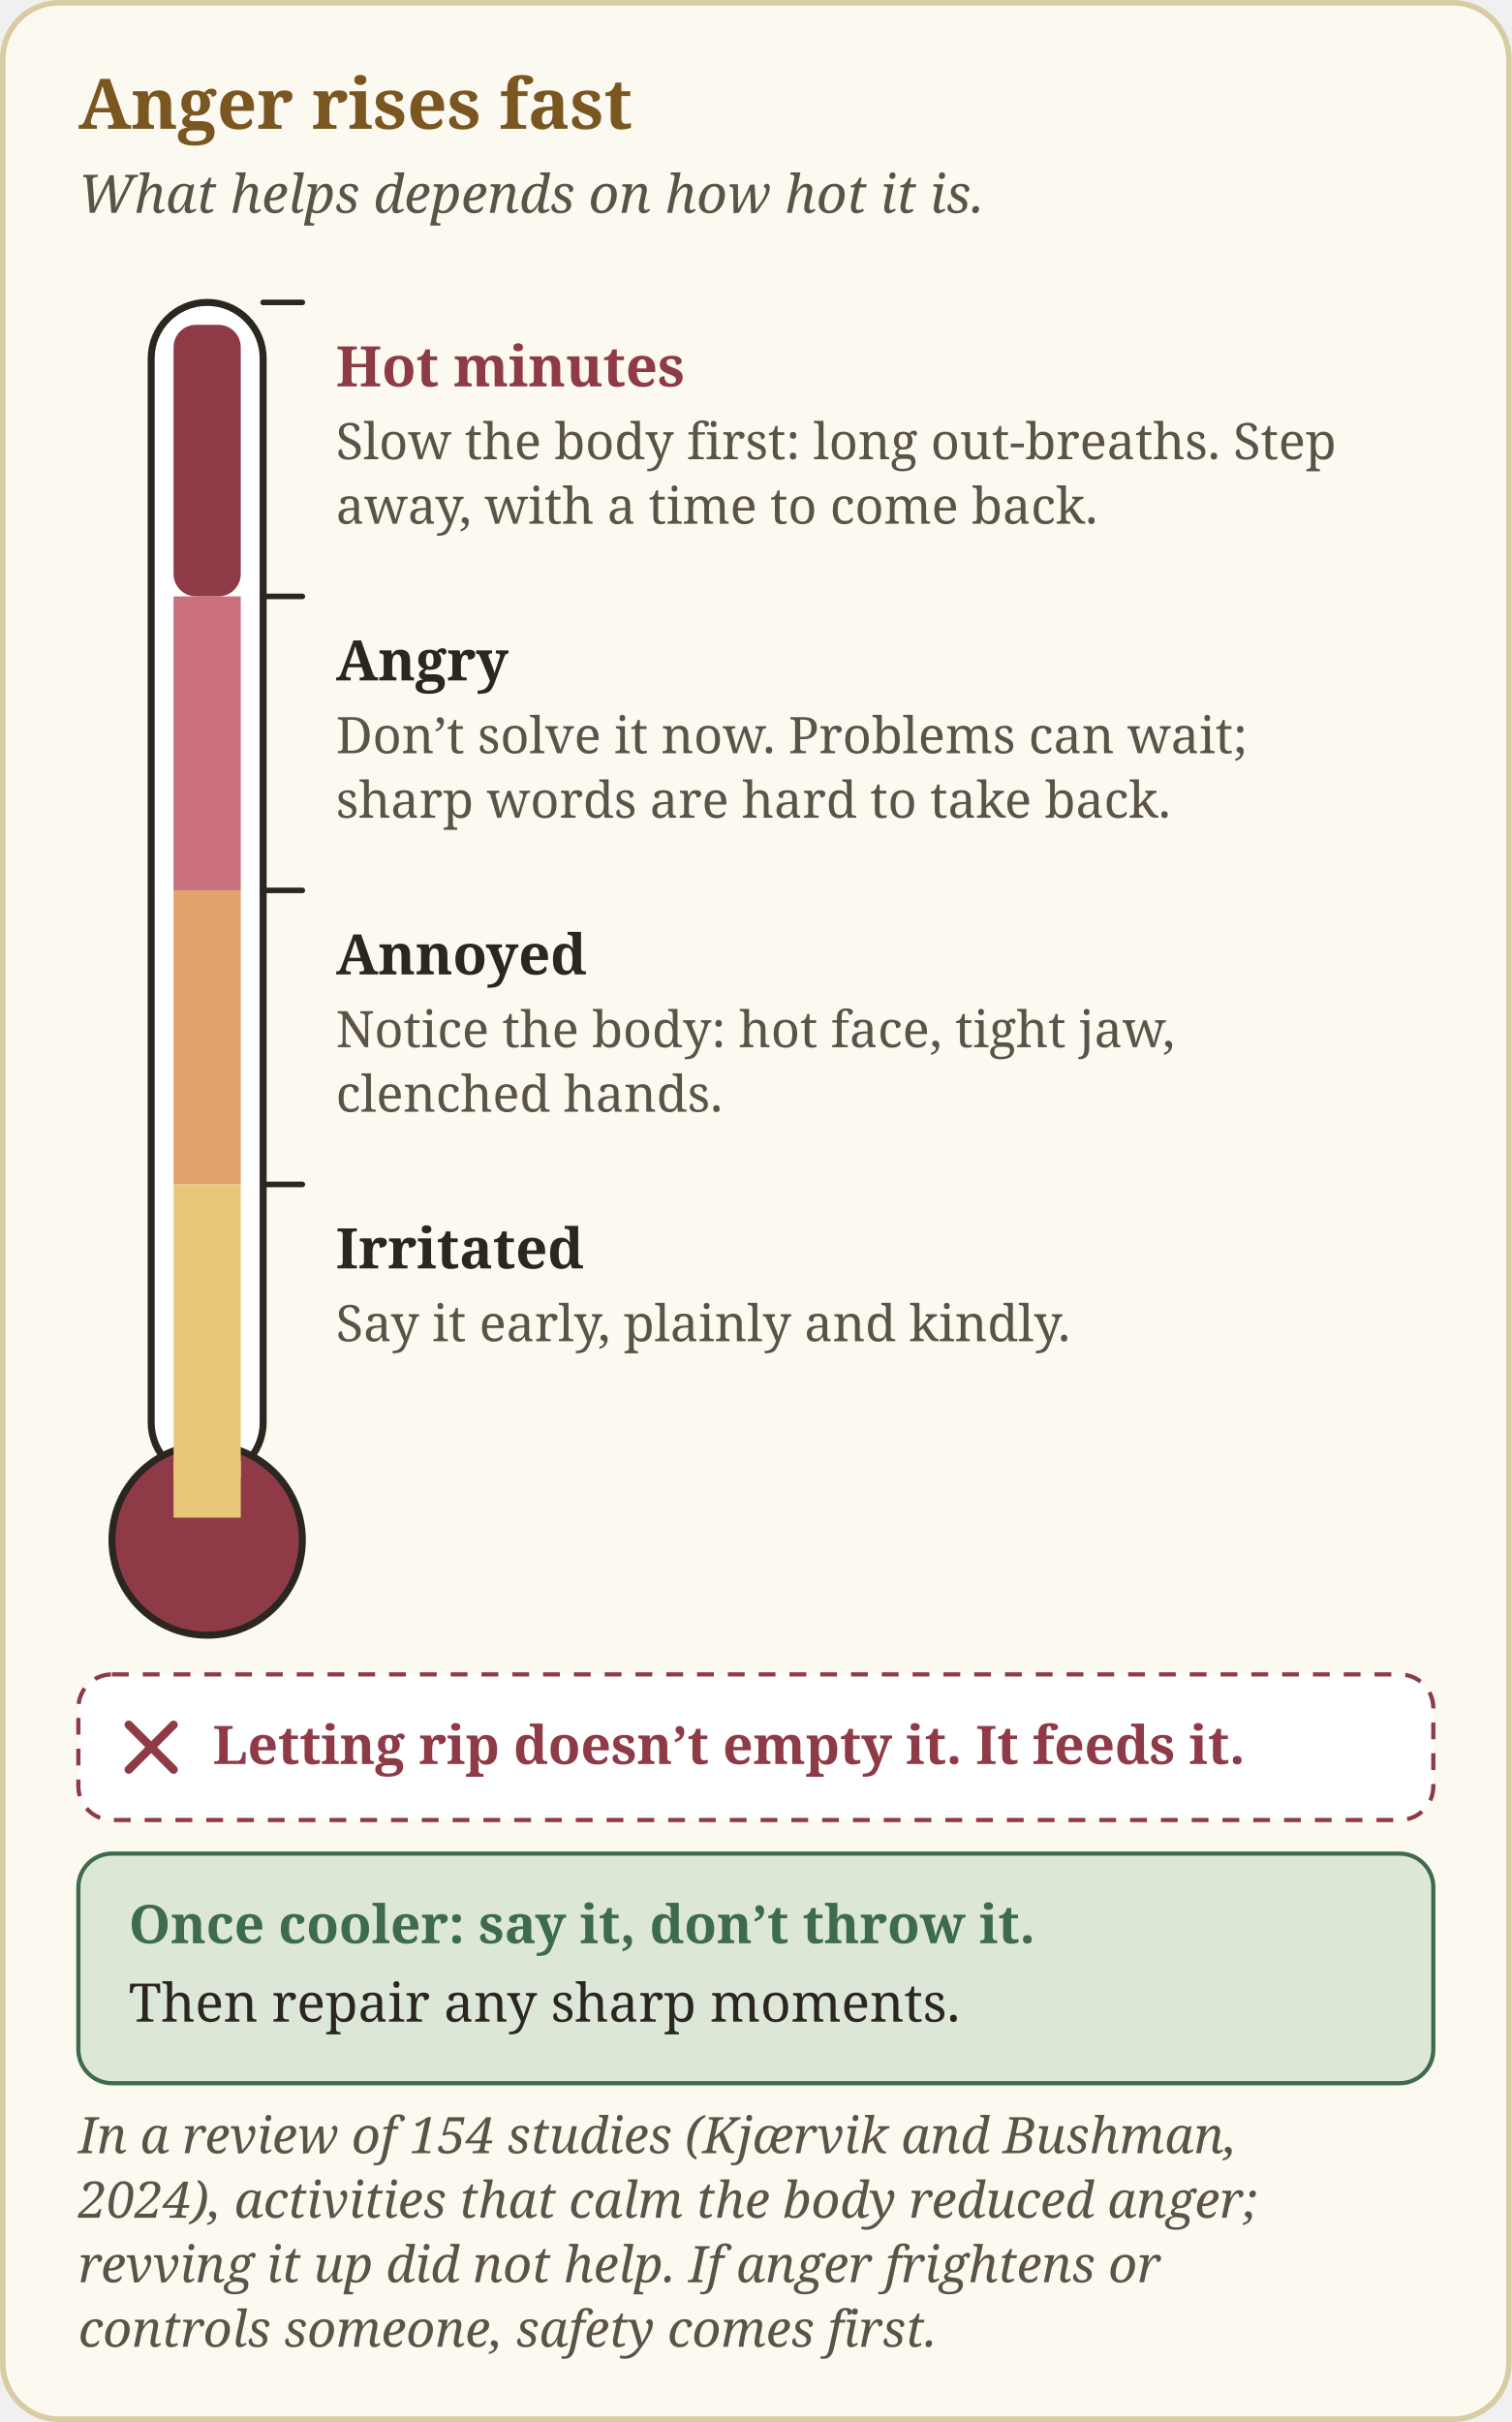
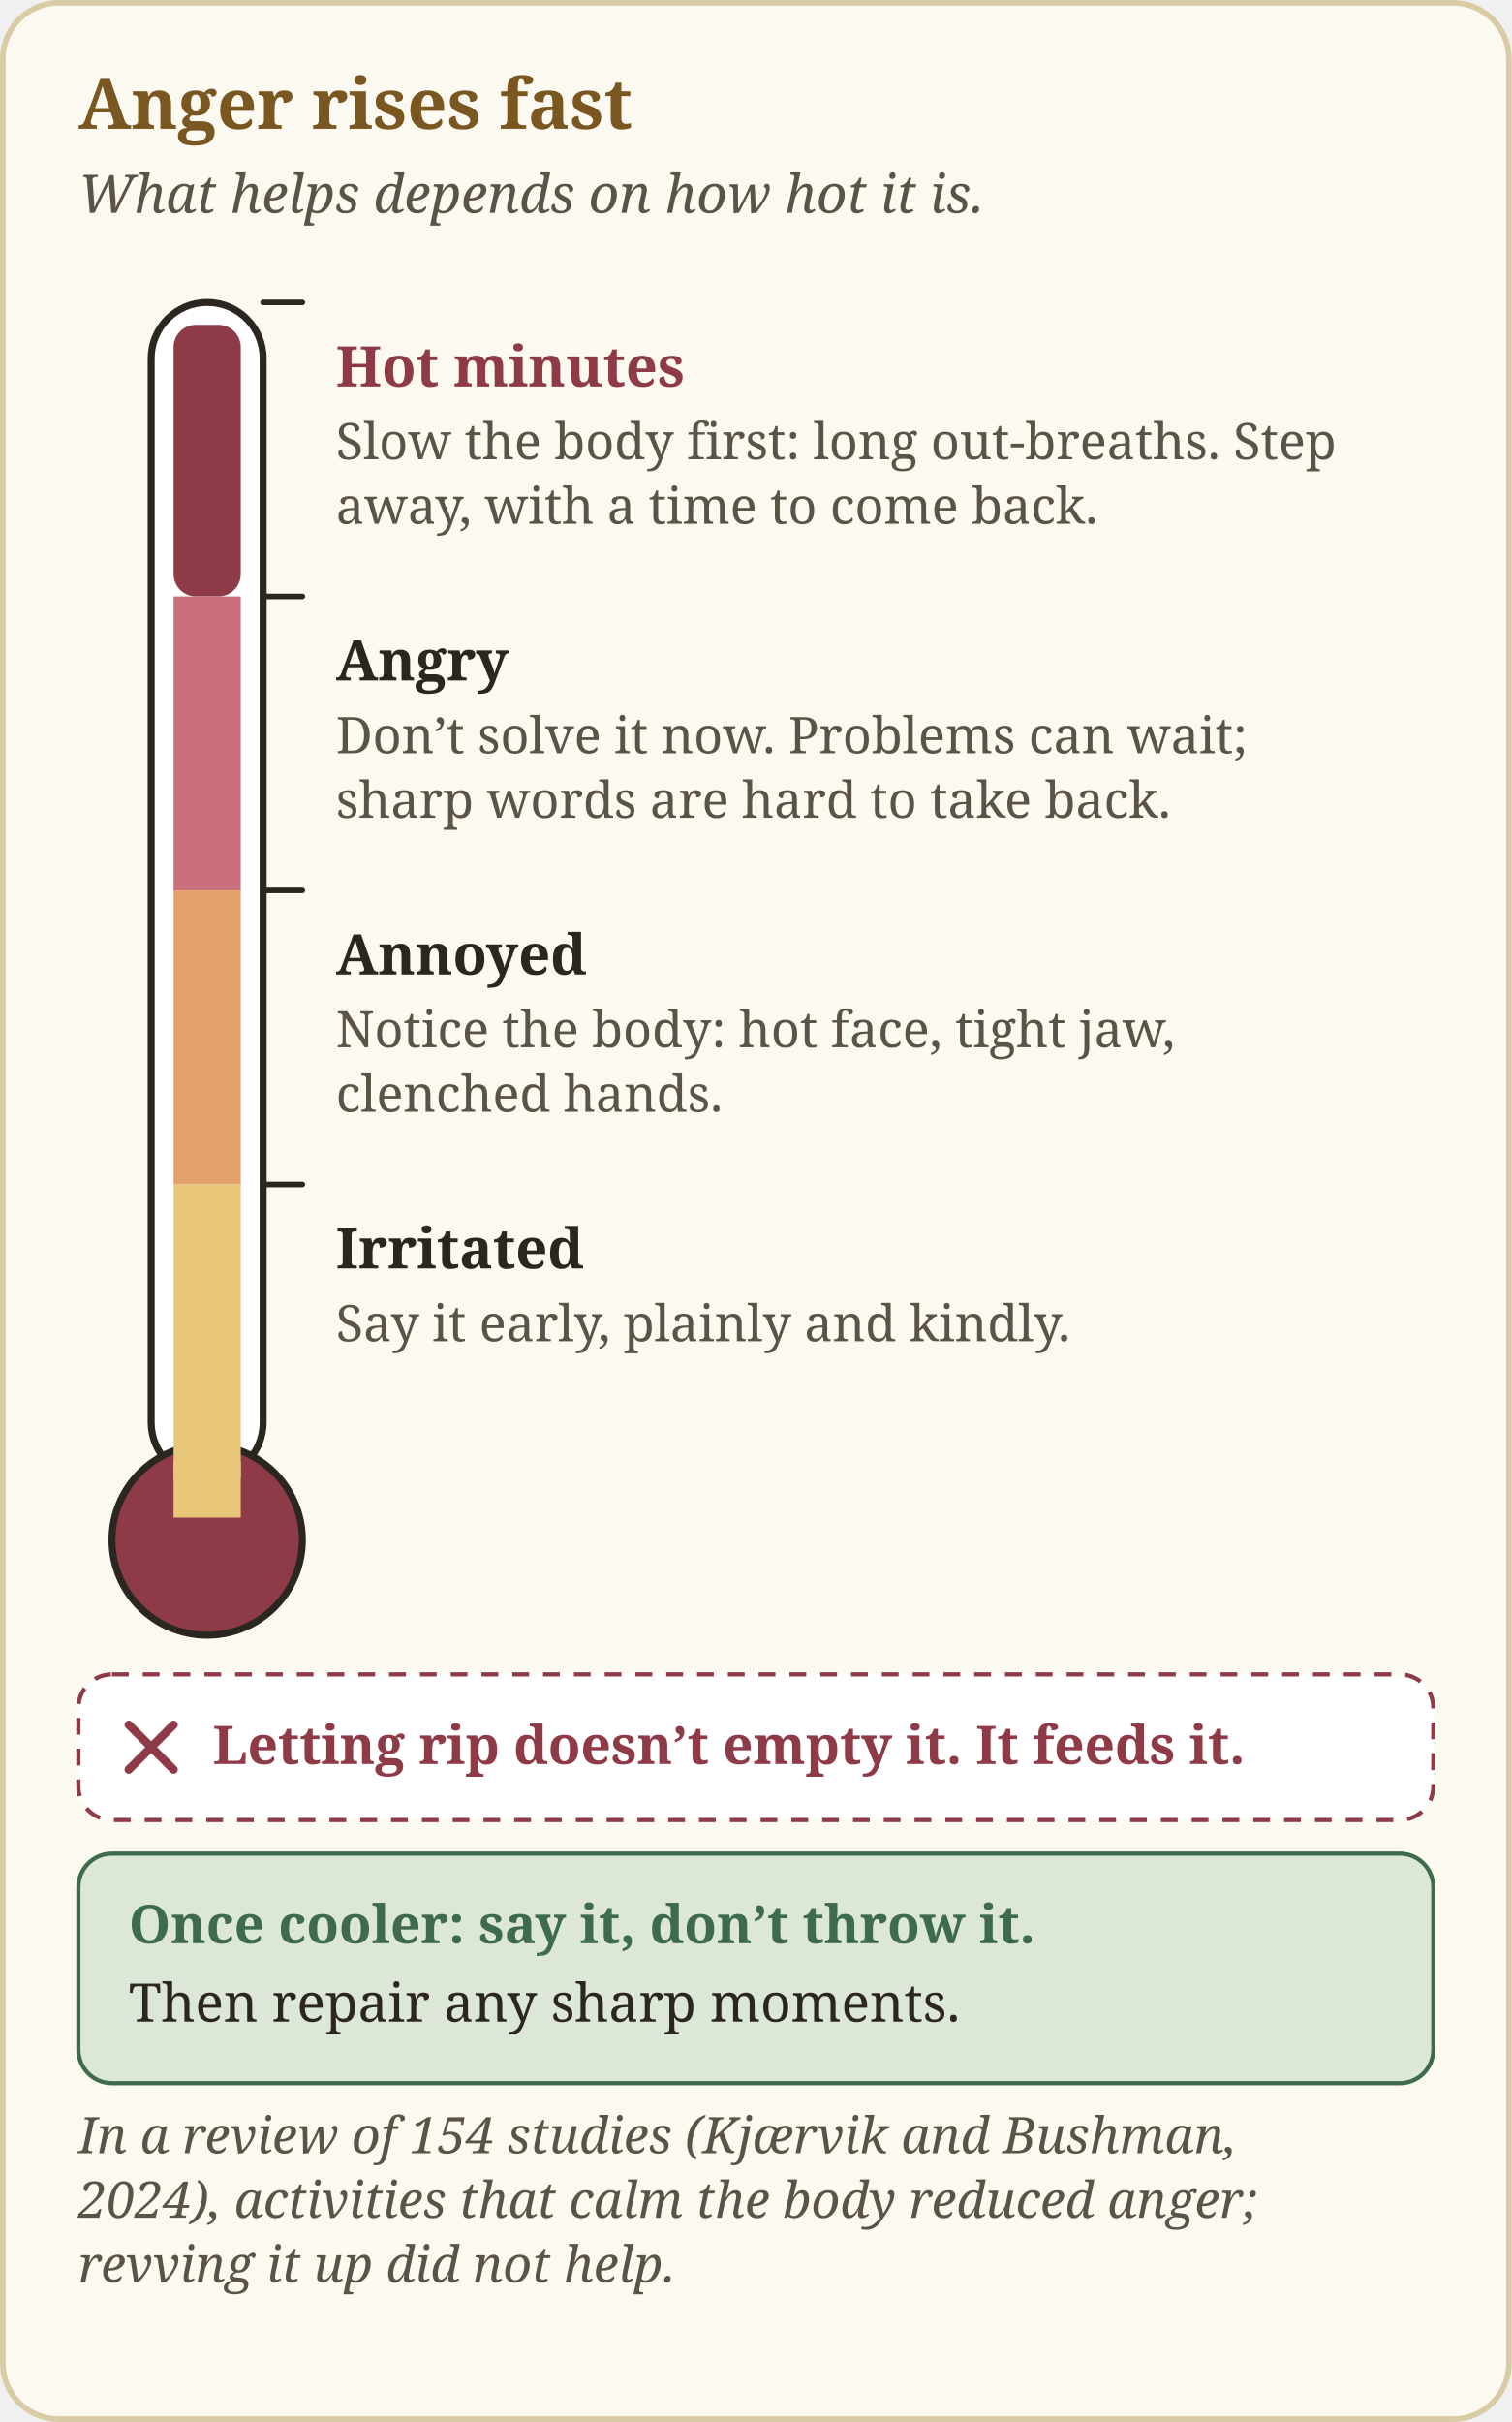
<svg xmlns="http://www.w3.org/2000/svg" viewBox="0 0 540 865" width="540" height="865" role="img" aria-labelledby="fig-u13-thermo-t fig-u13-thermo-d" font-family="Lora, Georgia, serif" fill="#2B2620">
  <rect x="1" y="1" width="538" height="863" rx="20" fill="#FCF9F1" stroke="#D9CBA3" stroke-width="2" />
  <text x="28" y="46" font-size="25" font-weight="bold" fill="#7A5620">Anger rises fast</text>
  <text x="28" y="76" font-size="19" font-style="italic" fill="#5A5346">What helps depends on how hot it is.</text>
  <rect x="54" y="108" width="40" height="420" rx="20" fill="#FFFFFF" stroke="#2B2620" stroke-width="2.5" />
  <circle cx="74" cy="550" r="34" fill="#8E3B47" stroke="#2B2620" stroke-width="2.5" />
  <rect x="62" y="116" width="24" height="97" rx="8" fill="#8E3B47" />
  <line x1="94" y1="108" x2="108" y2="108" stroke="#2B2620" stroke-width="2" stroke-linecap="round" />
  <text x="120" y="138" font-size="20" font-weight="bold" fill="#8E3B47">Hot minutes</text>
  <text x="120" y="164" font-size="18" fill="#5A5346">
    <tspan x="120" dy="0">Slow the body first: long out-breaths. Step</tspan>
    <tspan x="120" dy="23.04">away, with a time to come back.</tspan>
  </text>
  <rect x="62" y="213" width="24" height="105" rx="0" fill="#C9707C" />
  <line x1="94" y1="213" x2="108" y2="213" stroke="#2B2620" stroke-width="2" stroke-linecap="round" />
  <text x="120" y="243" font-size="20" font-weight="bold">Angry</text>
  <text x="120" y="269" font-size="18" fill="#5A5346">
    <tspan x="120" dy="0">Don’t solve it now. Problems can wait;</tspan>
    <tspan x="120" dy="23.04">sharp words are hard to take back.</tspan>
  </text>
  <rect x="62" y="318" width="24" height="105" rx="0" fill="#E3A16B" />
  <line x1="94" y1="318" x2="108" y2="318" stroke="#2B2620" stroke-width="2" stroke-linecap="round" />
  <text x="120" y="348" font-size="20" font-weight="bold">Annoyed</text>
  <text x="120" y="374" font-size="18" fill="#5A5346">
    <tspan x="120" dy="0">Notice the body: hot face, tight jaw,</tspan>
    <tspan x="120" dy="23.04">clenched hands.</tspan>
  </text>
  <rect x="62" y="423" width="24" height="105" rx="0" fill="#E9C77A" />
  <line x1="94" y1="423" x2="108" y2="423" stroke="#2B2620" stroke-width="2" stroke-linecap="round" />
  <text x="120" y="453" font-size="20" font-weight="bold">Irritated</text>
  <text x="120" y="479" font-size="18" fill="#5A5346">Say it early, plainly and kindly.</text>
  <rect x="62" y="522" width="24" height="20" rx="0" fill="#E9C77A" />
  <rect x="28" y="598" width="484" height="52" rx="12" fill="#FFFFFF" stroke="#8E3B47" stroke-width="1.5" stroke-dasharray="6 5" />
  <path d="M46 616.0 L62 632.0 M62 616.0 L46 632.0" fill="none" stroke="#8E3B47" stroke-width="3" stroke-linecap="round" stroke-linejoin="round" />
  <text x="76" y="630" font-size="19" font-weight="bold" fill="#8E3B47">Letting rip doesn’t empty it. It feeds it.</text>
  <rect x="28" y="662" width="484" height="82" rx="12" fill="#DCE7D8" stroke="#3E6B4C" stroke-width="1.5" />
  <text x="46" y="694" font-size="19" font-weight="bold" fill="#3E6B4C">Once cooler: say it, don’t throw it.</text>
  <text x="46" y="722" font-size="19">Then repair any sharp moments.</text>
  <text x="28" y="769" font-size="18" font-style="italic" fill="#5A5346">
    <tspan x="28" dy="0">In a review of 154 studies (Kjærvik and Bushman,</tspan>
    <tspan x="28" dy="23.04">2024), activities that calm the body reduced anger;</tspan>
-     <tspan x="28" dy="23.04">revving it up did not help. If anger frightens or</tspan>
-     <tspan x="28" dy="23.04">controls someone, safety comes first.</tspan>
+     <tspan x="28" dy="23.04">revving it up did not help.</tspan>
  </text>
</svg>
